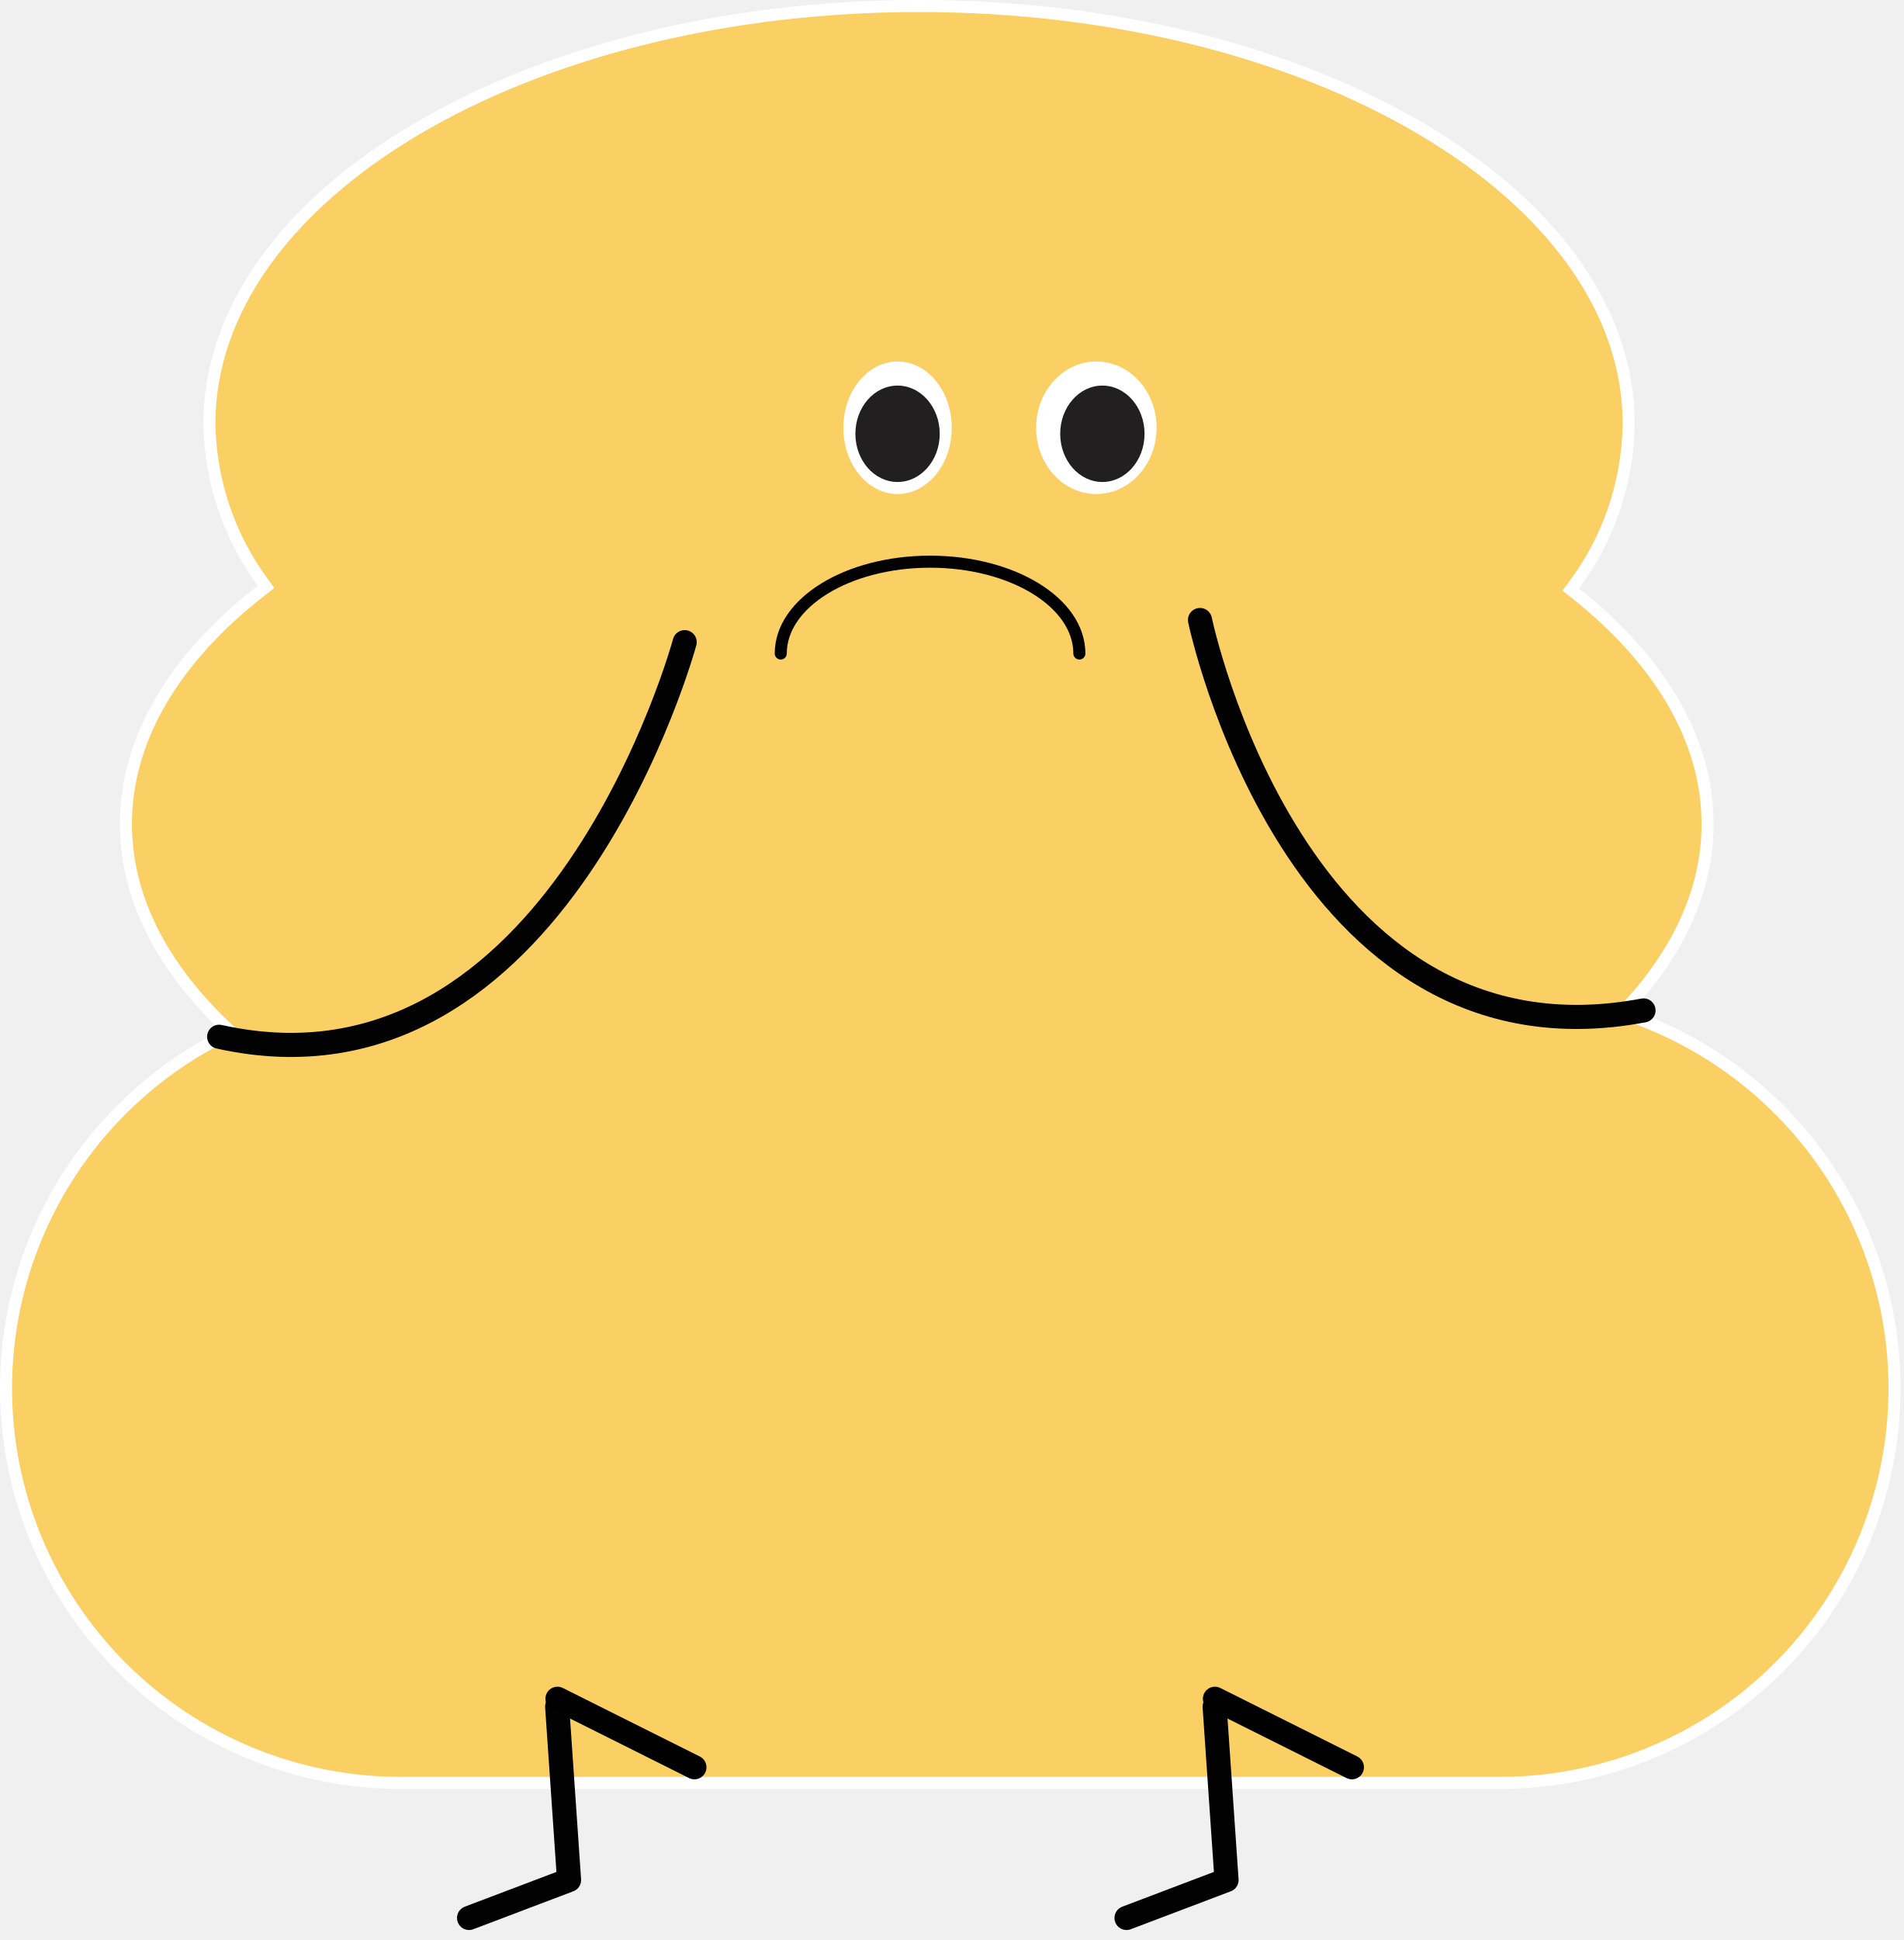
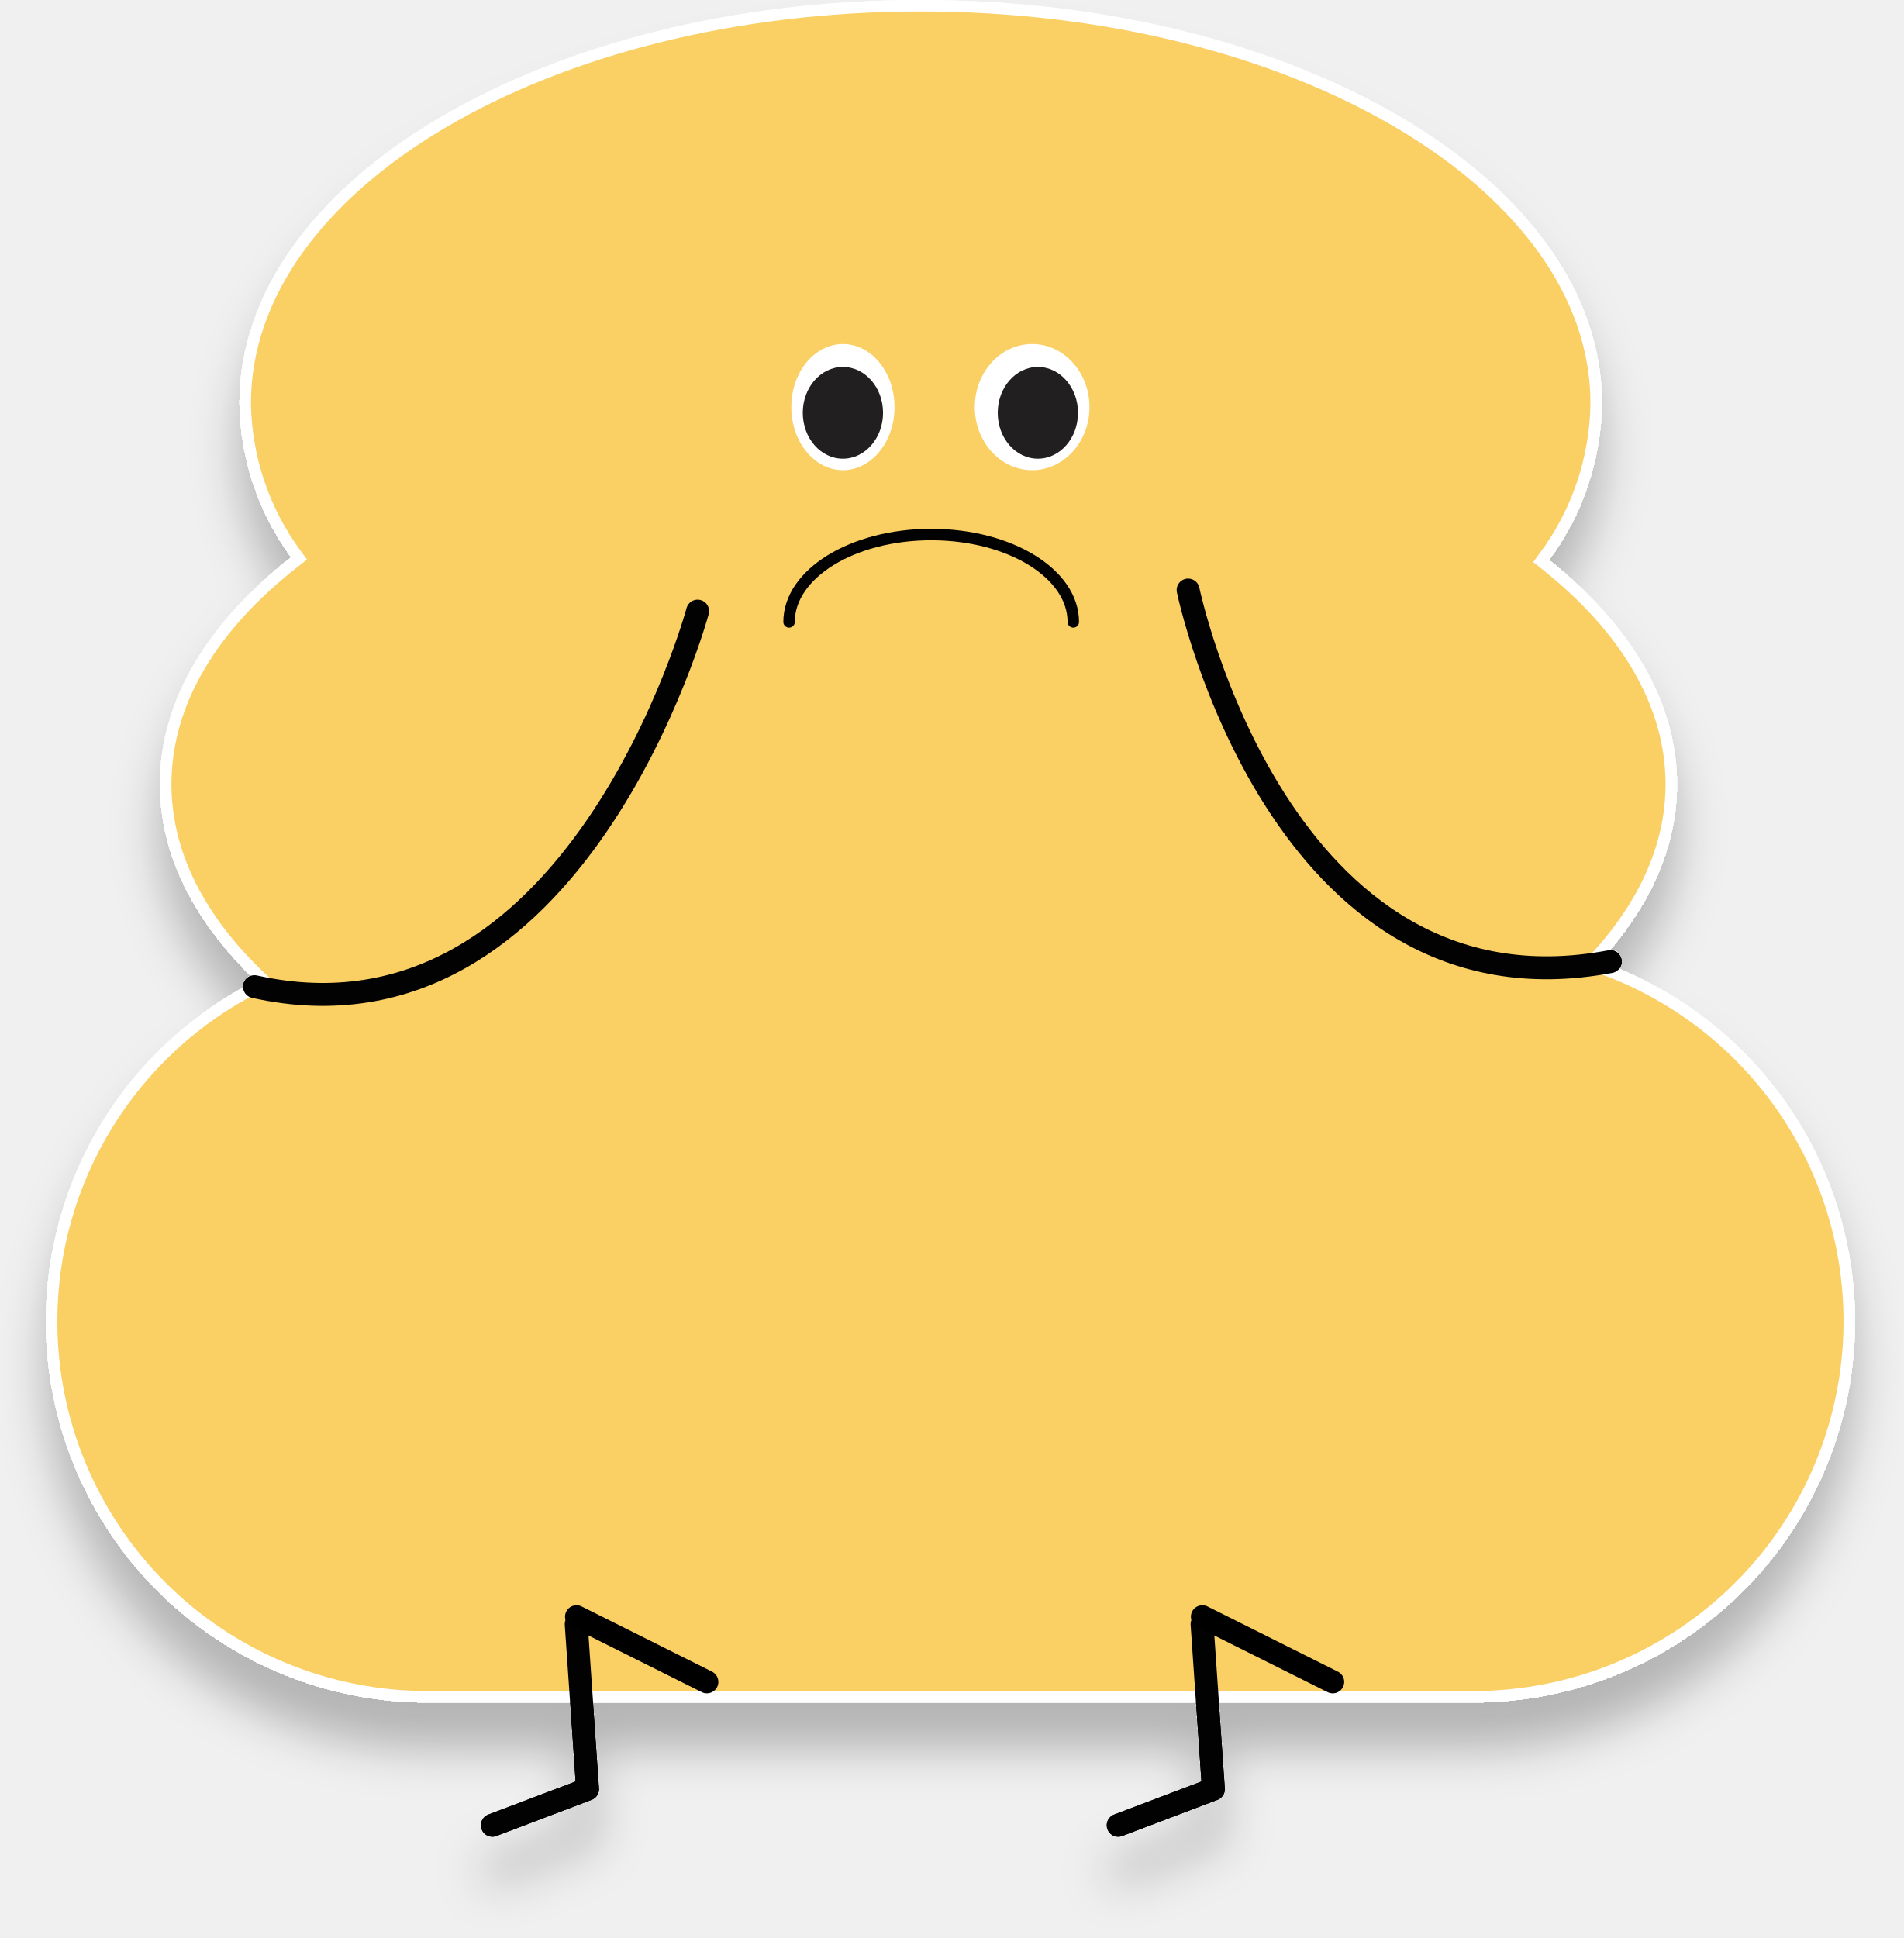
- <svg xmlns="http://www.w3.org/2000/svg" width="158" height="161" viewBox="0 0 158 161" fill="none">
-   <path d="M135.135 83.508L134.62 84.067L135.337 84.319C141.743 86.567 147.292 90.748 151.218 96.284C155.143 101.82 157.252 108.437 157.251 115.221C157.251 123.905 153.799 132.233 147.654 138.373C141.508 144.513 133.174 147.963 124.483 147.963H33.268C24.577 147.963 16.242 144.513 10.097 138.373C3.952 132.233 0.5 123.905 0.5 115.222C0.501 109.155 2.188 103.208 5.375 98.045C8.561 92.881 13.121 88.704 18.546 85.98L19.18 85.661L18.666 85.171C13.405 80.149 10.452 74.433 10.452 68.388C10.452 61.251 14.536 54.572 21.698 49L22.081 48.701L21.794 48.309C18.994 44.49 17.452 39.896 17.382 35.162C17.384 25.701 23.868 17.047 34.539 10.73C45.201 4.419 59.961 0.5 76.287 0.5C92.614 0.5 107.372 4.419 118.031 10.73C128.7 17.047 135.182 25.701 135.184 35.163C135.124 39.984 133.544 44.663 130.668 48.535L130.38 48.924L130.759 49.225C137.732 54.76 141.732 61.354 141.732 68.388C141.732 73.776 139.371 78.909 135.135 83.508Z" fill="#FACF63" stroke="white" />
-   <path d="M56.831 53.292C56.831 53.292 46.28 92.289 18.191 86.04" stroke="#020202" stroke-width="2" stroke-linecap="round" stroke-linejoin="round" />
-   <path d="M46.245 141.633L47.234 156.022L38.933 159.171" stroke="#020202" stroke-width="2" stroke-linecap="round" stroke-linejoin="round" />
-   <path d="M100.818 141.633L101.807 156.022L93.506 159.171" stroke="#020202" stroke-width="2" stroke-linecap="round" stroke-linejoin="round" />
-   <path d="M46.27 140.98L57.639 146.665" stroke="black" stroke-width="2" stroke-linecap="round" />
-   <path d="M100.843 140.98L112.212 146.665" stroke="black" stroke-width="2" stroke-linecap="round" />
-   <path d="M64.805 54.234C64.805 50.034 70.334 46.614 77.197 46.614C84.061 46.614 89.59 50.024 89.59 54.234" stroke="#020202" stroke-linecap="round" stroke-linejoin="round" />
-   <path d="M99.602 51.454C99.602 51.454 107.484 89.323 136.416 83.855" stroke="#020202" stroke-width="2" stroke-linecap="round" stroke-linejoin="round" />
-   <path d="M74.5 41C76.985 41 79 38.538 79 35.5C79 32.462 76.985 30 74.5 30C72.015 30 70 32.462 70 35.5C70 38.538 72.015 41 74.5 41Z" fill="white" />
-   <path d="M74.5 40C76.433 40 78 38.209 78 36C78 33.791 76.433 32 74.5 32C72.567 32 71 33.791 71 36C71 38.209 72.567 40 74.5 40Z" fill="#221F20" />
-   <path d="M91 41C93.761 41 96 38.538 96 35.5C96 32.462 93.761 30 91 30C88.239 30 86 32.462 86 35.5C86 38.538 88.239 41 91 41Z" fill="white" />
-   <path d="M91.5 40C93.433 40 95 38.209 95 36C95 33.791 93.433 32 91.5 32C89.567 32 88 33.791 88 36C88 38.209 89.567 40 91.5 40Z" fill="#221F20" />
+ <svg xmlns="http://www.w3.org/2000/svg" width="166" height="169" viewBox="0 0 166 169" fill="none">
+   <g filter="url(#filter0_d_1692_534)">
+     <path d="M139.135 83.508L138.62 84.067L139.337 84.319C145.743 86.567 151.292 90.748 155.218 96.284C159.143 101.82 161.252 108.437 161.251 115.221C161.251 123.905 157.799 132.233 151.654 138.373C145.508 144.513 137.174 147.963 128.483 147.963H37.268C28.577 147.963 20.242 144.513 14.097 138.373C7.952 132.233 4.5 123.905 4.5 115.222C4.501 109.155 6.188 103.208 9.375 98.045C12.561 92.881 17.121 88.704 22.546 85.98L23.18 85.661L22.666 85.171C17.405 80.149 14.452 74.433 14.452 68.388C14.452 61.251 18.536 54.572 25.698 49L26.081 48.701L25.794 48.309C22.994 44.49 21.452 39.896 21.382 35.162C21.384 25.701 27.868 17.047 38.539 10.73C49.201 4.419 63.961 0.5 80.287 0.5C96.614 0.5 111.372 4.419 122.031 10.73C132.7 17.047 139.182 25.701 139.184 35.163C139.124 39.984 137.544 44.663 134.668 48.535L134.38 48.924L134.759 49.225C141.732 54.76 145.732 61.354 145.732 68.388C145.732 73.776 143.371 78.909 139.135 83.508Z" fill="#FACF63" stroke="white" />
+     <path d="M60.831 53.292C60.831 53.292 50.28 92.289 22.191 86.04" stroke="#020202" stroke-width="2" stroke-linecap="round" stroke-linejoin="round" />
+     <path d="M50.245 141.633L51.234 156.022L42.933 159.171" stroke="#020202" stroke-width="2" stroke-linecap="round" stroke-linejoin="round" />
+     <path d="M104.818 141.633L105.807 156.022L97.506 159.171" stroke="#020202" stroke-width="2" stroke-linecap="round" stroke-linejoin="round" />
+     <path d="M50.27 140.98L61.639 146.665" stroke="black" stroke-width="2" stroke-linecap="round" />
+     <path d="M104.843 140.98L116.212 146.665" stroke="black" stroke-width="2" stroke-linecap="round" />
+     <path d="M68.805 54.234C68.805 50.034 74.334 46.614 81.197 46.614C88.061 46.614 93.589 50.024 93.589 54.234" stroke="#020202" stroke-linecap="round" stroke-linejoin="round" />
+     <path d="M103.602 51.454C103.602 51.454 111.484 89.323 140.416 83.855" stroke="#020202" stroke-width="2" stroke-linecap="round" stroke-linejoin="round" />
+     <path d="M139.135 83.508L138.62 84.067L139.337 84.319C145.743 86.567 151.292 90.748 155.218 96.284C159.143 101.82 161.252 108.437 161.251 115.221C161.251 123.905 157.799 132.233 151.654 138.373C145.508 144.513 137.174 147.963 128.483 147.963H37.268C28.577 147.963 20.242 144.513 14.097 138.373C7.952 132.233 4.5 123.905 4.5 115.222C4.501 109.155 6.188 103.208 9.375 98.045C12.561 92.881 17.121 88.704 22.546 85.98L23.18 85.661L22.666 85.171C17.405 80.149 14.452 74.433 14.452 68.388C14.452 61.251 18.536 54.572 25.698 49L26.081 48.701L25.794 48.309C22.994 44.49 21.452 39.896 21.382 35.162C21.384 25.701 27.868 17.047 38.539 10.73C49.201 4.419 63.961 0.5 80.287 0.5C96.614 0.5 111.372 4.419 122.031 10.73C132.7 17.047 139.182 25.701 139.184 35.163C139.124 39.984 137.544 44.663 134.668 48.535L134.38 48.924L134.759 49.225C141.732 54.76 145.732 61.354 145.732 68.388C145.732 73.776 143.371 78.909 139.135 83.508Z" fill="#FACF63" stroke="white" />
+     <path d="M60.831 53.292C60.831 53.292 50.28 92.289 22.191 86.04" stroke="#020202" stroke-width="2" stroke-linecap="round" stroke-linejoin="round" />
+     <path d="M50.245 141.633L51.234 156.022L42.933 159.171" stroke="#020202" stroke-width="2" stroke-linecap="round" stroke-linejoin="round" />
+     <path d="M104.818 141.633L105.807 156.022L97.506 159.171" stroke="#020202" stroke-width="2" stroke-linecap="round" stroke-linejoin="round" />
+     <path d="M50.27 140.98L61.639 146.665" stroke="black" stroke-width="2" stroke-linecap="round" />
+     <path d="M104.843 140.98L116.212 146.665" stroke="black" stroke-width="2" stroke-linecap="round" />
+     <path d="M68.805 54.234C68.805 50.034 74.334 46.614 81.197 46.614C88.061 46.614 93.589 50.024 93.589 54.234" stroke="#020202" stroke-linecap="round" stroke-linejoin="round" />
+     <path d="M103.602 51.454C103.602 51.454 111.484 89.323 140.416 83.855" stroke="#020202" stroke-width="2" stroke-linecap="round" stroke-linejoin="round" />
+     <path d="M73.5 41C75.985 41 78 38.538 78 35.5C78 32.462 75.985 30 73.5 30C71.015 30 69 32.462 69 35.5C69 38.538 71.015 41 73.5 41Z" fill="white" />
+     <path d="M73.5 40C75.433 40 77 38.209 77 36C77 33.791 75.433 32 73.5 32C71.567 32 70 33.791 70 36C70 38.209 71.567 40 73.5 40Z" fill="#221F20" />
+     <path d="M90 41C92.761 41 95 38.538 95 35.5C95 32.462 92.761 30 90 30C87.239 30 85 32.462 85 35.5C85 38.538 87.239 41 90 41Z" fill="white" />
+     <path d="M90.5 40C92.433 40 94 38.209 94 36C94 33.791 92.433 32 90.5 32C88.567 32 87 33.791 87 36C87 38.209 88.567 40 90.5 40Z" fill="#221F20" />
+   </g>
+   <defs>
+     <filter id="filter0_d_1692_534" x="0" y="0" width="165.751" height="168.112" filterUnits="userSpaceOnUse" color-interpolation-filters="sRGB">
+       <feFlood flood-opacity="0" result="BackgroundImageFix" />
+       <feColorMatrix in="SourceAlpha" type="matrix" values="0 0 0 0 0 0 0 0 0 0 0 0 0 0 0 0 0 0 127 0" result="hardAlpha" />
+       <feOffset dy="4" />
+       <feGaussianBlur stdDeviation="2" />
+       <feComposite in2="hardAlpha" operator="out" />
+       <feColorMatrix type="matrix" values="0 0 0 0 0 0 0 0 0 0 0 0 0 0 0 0 0 0 0.25 0" />
+       <feBlend mode="normal" in2="BackgroundImageFix" result="effect1_dropShadow_1692_534" />
+       <feBlend mode="normal" in="SourceGraphic" in2="effect1_dropShadow_1692_534" result="shape" />
+     </filter>
+   </defs>
</svg>
